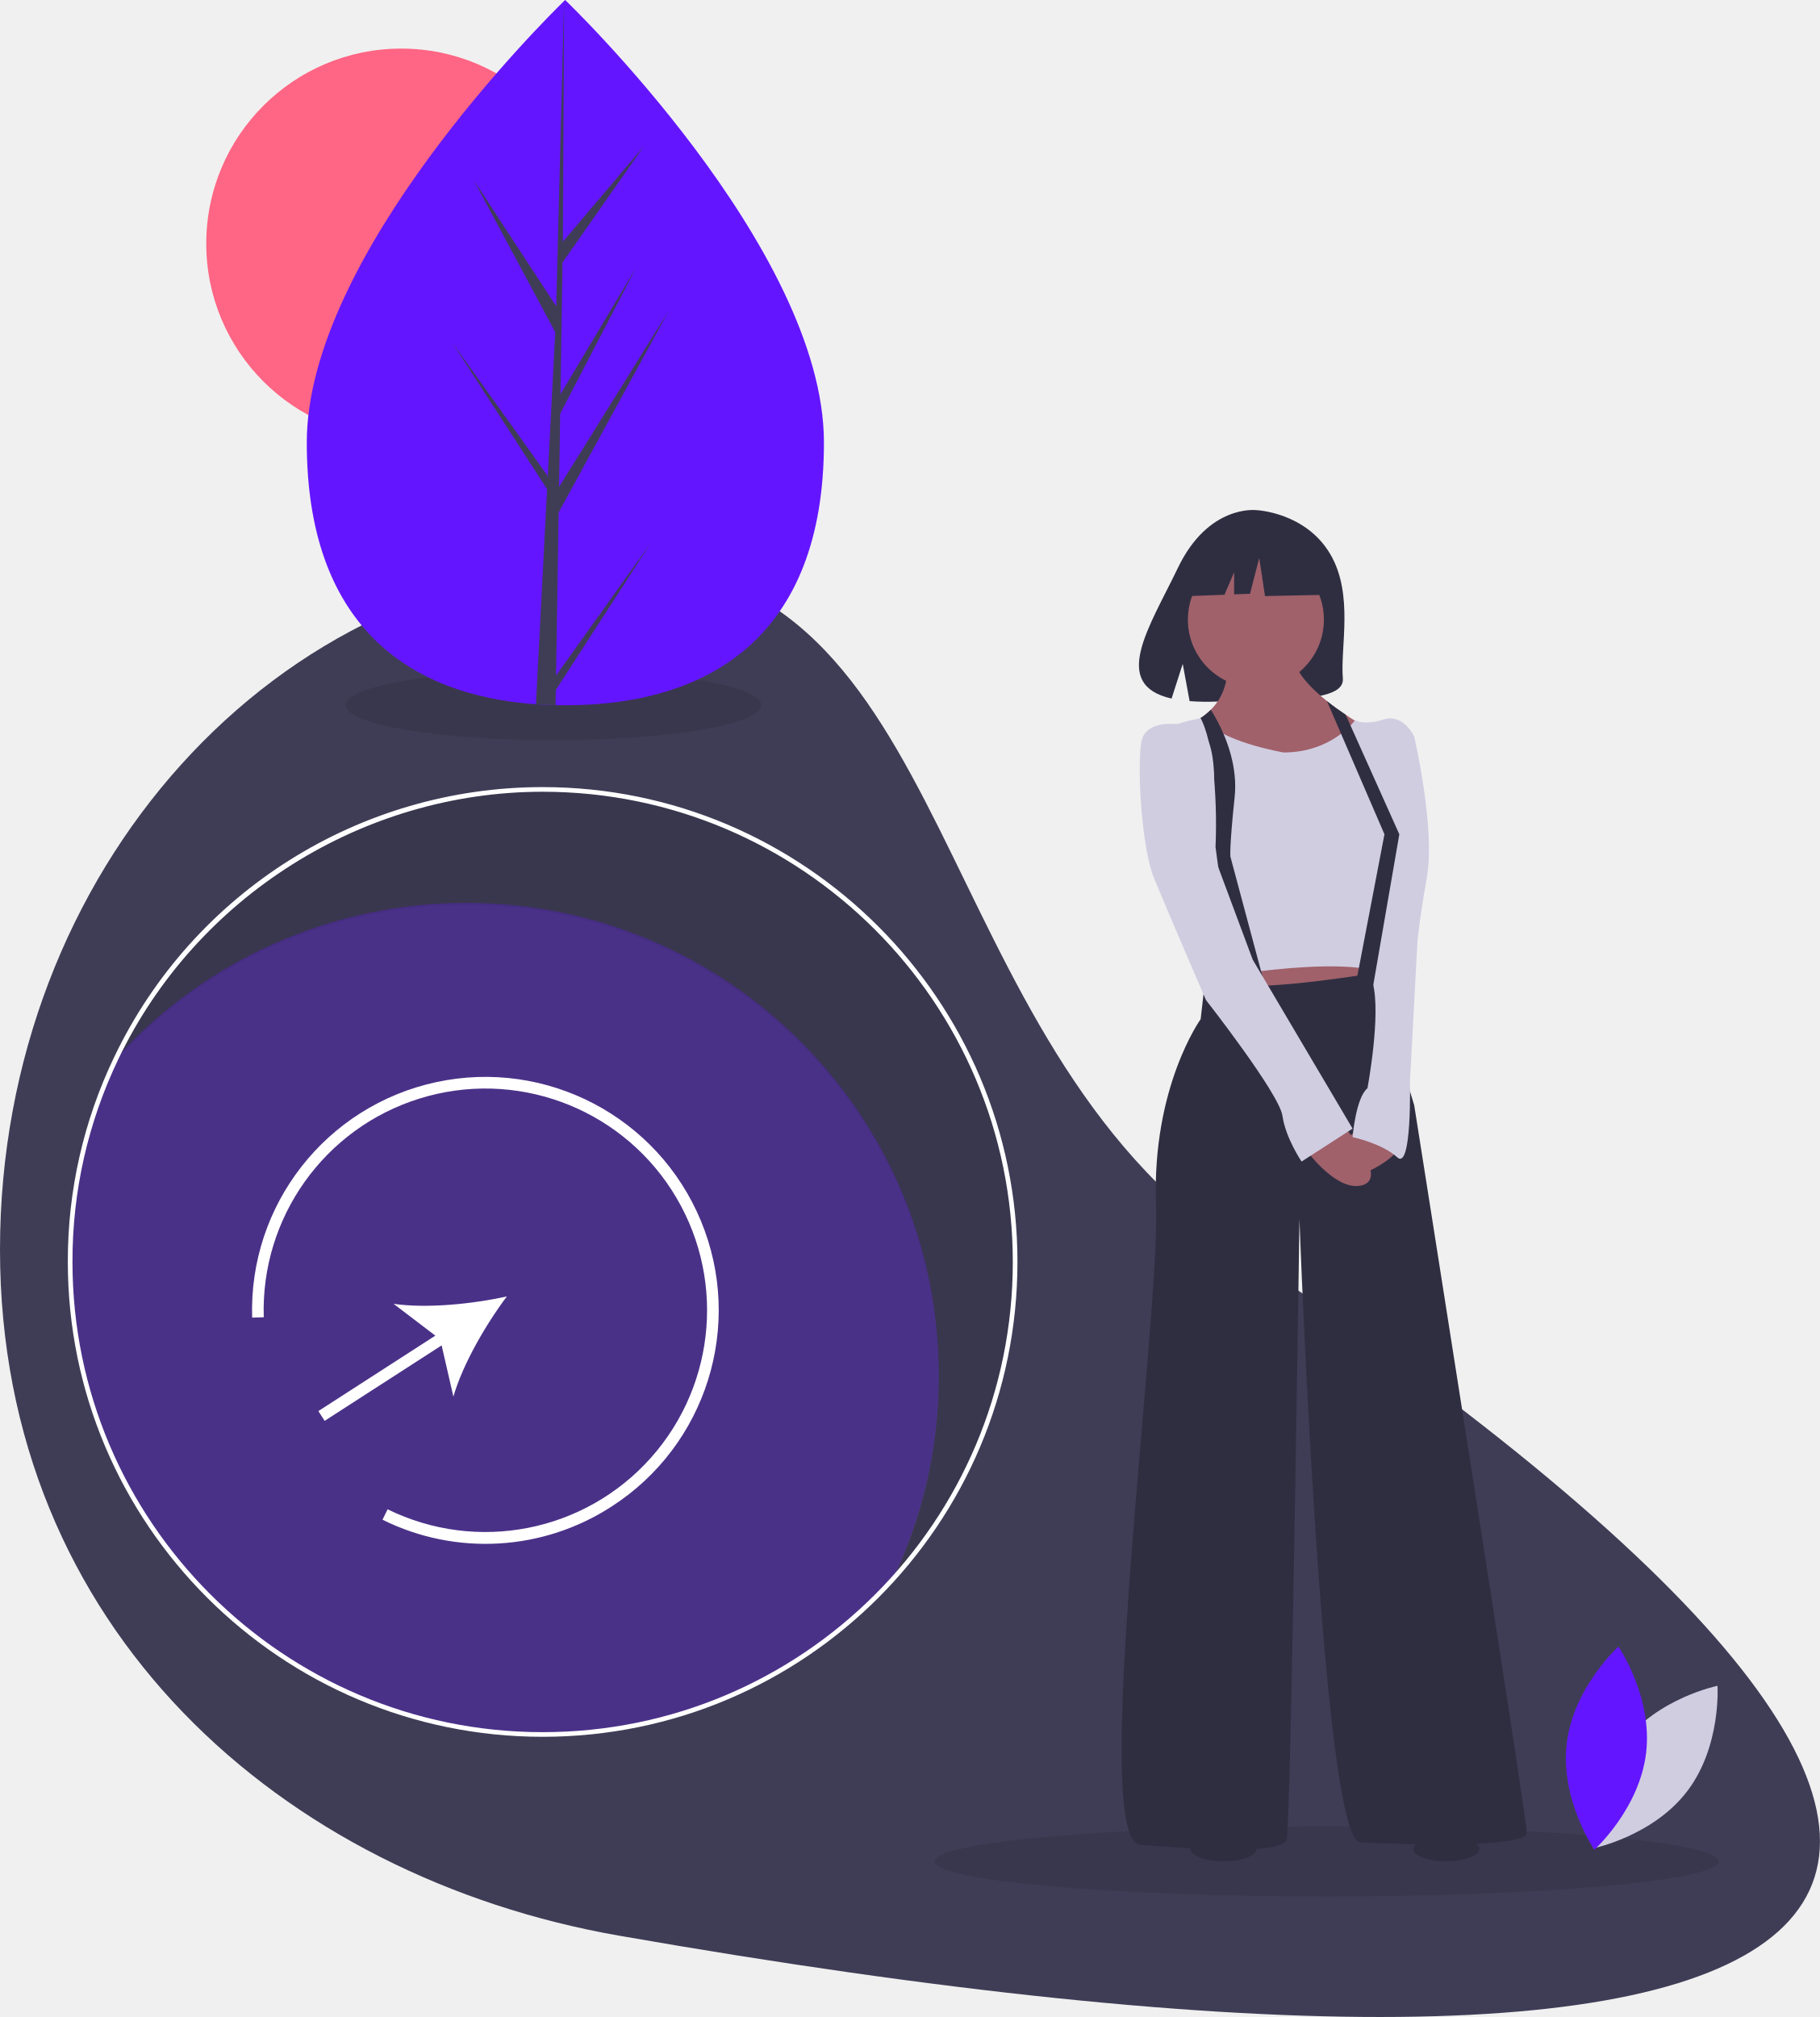
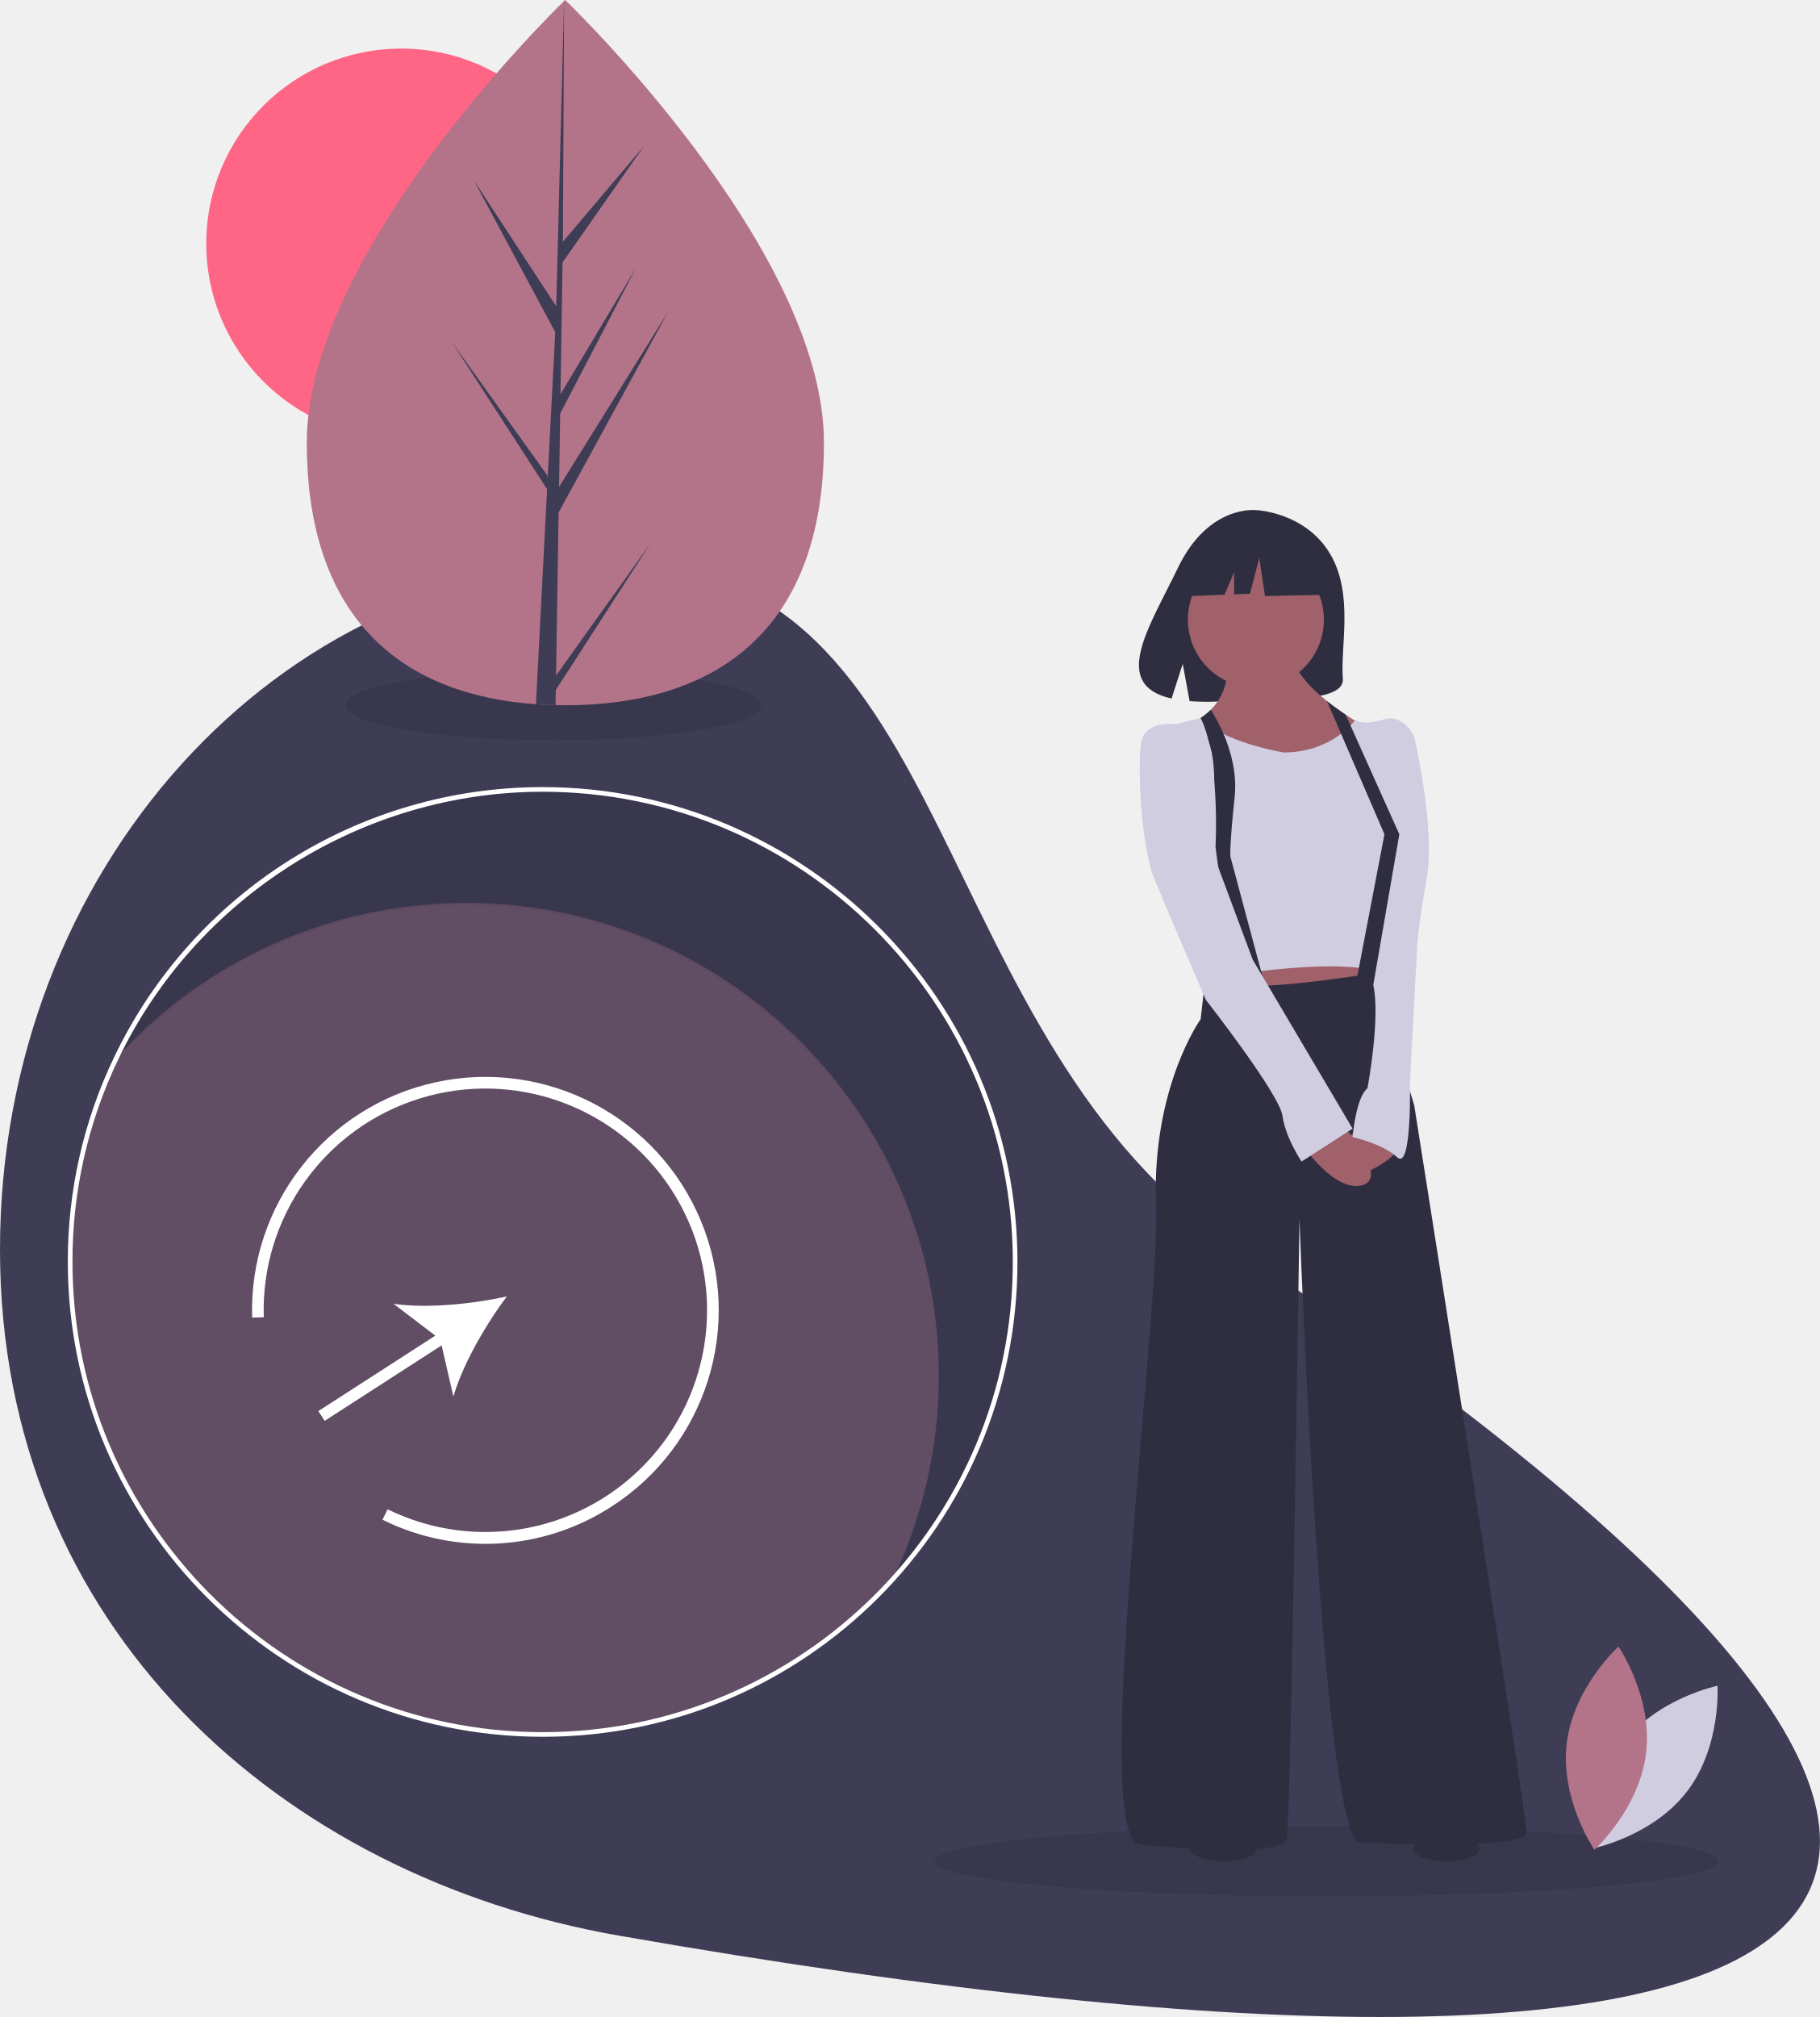
- <svg xmlns="http://www.w3.org/2000/svg" id="b8ea24f2-0d0e-4134-9f6b-a081050070ad" data-name="Layer 1" width="783.928" height="868.734" viewBox="0 0 783.928 868.734">
+ <svg xmlns="http://www.w3.org/2000/svg" data-name="Layer 1" width="783.928" height="868.734" viewBox="0 0 783.928 868.734">
  <path d="M741.277,553.829c427.439,285.996,288.519,392.565-266.62,295.504C329.606,823.973,208.036,717.032,208.036,553.829s119.37-295.504,266.62-295.504S605.636,463.073,741.277,553.829Z" transform="translate(-208.0361 -15.63315)" fill="#3f3d56" />
  <ellipse cx="571.456" cy="801.706" rx="168.859" ry="15.108" opacity="0.1" />
  <ellipse cx="238.428" cy="303.706" rx="89.5" ry="15.108" opacity="0.1" />
  <path d="M441.773,356.532A203.538,203.538,0,0,0,258.143,472.192,203.029,203.029,0,0,1,408.89,405.413c112.398,0,203.52,91.122,203.52,203.52a202.648,202.648,0,0,1-19.89,87.86,202.782,202.782,0,0,0,52.773-136.741C645.293,447.654,554.171,356.532,441.773,356.532Z" transform="translate(-208.0361 -15.63315)" opacity="0.1" />
-   <path d="M612.41,608.044a202.648,202.648,0,0,1-19.89,87.86,203.029,203.029,0,0,1-150.747,66.779c-112.398,0-203.52-91.122-203.52-203.52A202.648,202.648,0,0,1,258.143,471.303,203.029,203.029,0,0,1,408.89,404.524C521.288,404.524,612.41,495.646,612.41,608.044Z" transform="translate(-208.0361 -15.63315)" fill="#6415ff" opacity="0.3" />
+   <path d="M612.41,608.044a202.648,202.648,0,0,1-19.89,87.86,203.029,203.029,0,0,1-150.747,66.779c-112.398,0-203.52-91.122-203.52-203.52A202.648,202.648,0,0,1,258.143,471.303,203.029,203.029,0,0,1,408.89,404.524C521.288,404.524,612.41,495.646,612.41,608.044Z" transform="translate(-208.0361 -15.63315)" fill="#b3748a" opacity="0.3" />
  <path d="M441.773,763.683c-112.773,0-204.521-91.747-204.521-204.52a202.601,202.601,0,0,1,19.988-88.293A204.539,204.539,0,0,1,441.773,354.643c112.773,0,204.52,91.748,204.52,204.521a204.506,204.506,0,0,1-204.52,204.52Zm0-407.04c-77.489,0-149.215,45.176-182.729,115.093a200.605,200.605,0,0,0-19.792,87.428c0,111.67,90.85,202.52,202.521,202.52a202.506,202.506,0,0,0,202.52-202.52C644.293,447.494,553.443,356.643,441.773,356.643Z" transform="translate(-208.0361 -15.63315)" fill="#fff" />
  <path d="M907.392,766.268c-14.782,19.332-13.091,45.458-13.091,45.458s25.656-5.217,40.438-24.548,13.091-45.458,13.091-45.458S922.173,746.936,907.392,766.268Z" transform="translate(-208.0361 -15.63315)" fill="#d0cde1" />
-   <path d="M917.079,770.609c-2.868,24.166-22.286,41.727-22.286,41.727s-14.767-21.619-11.898-45.785,22.286-41.727,22.286-41.727S919.947,746.444,917.079,770.609Z" transform="translate(-208.0361 -15.63315)" fill="#6415ff" />
+   <path d="M917.079,770.609c-2.868,24.166-22.286,41.727-22.286,41.727s-14.767-21.619-11.898-45.785,22.286-41.727,22.286-41.727S919.947,746.444,917.079,770.609Z" transform="translate(-208.0361 -15.63315)" fill="#b3748a" />
  <circle cx="172.828" cy="104.911" r="83.979" fill="#ff6584" />
-   <path d="M562.937,206.166c.041,83.884-49.813,113.194-111.324,113.224q-2.143.001-4.266-.046-4.276-.09-8.463-.386c-55.517-3.904-98.667-34.672-98.705-112.684C340.141,125.541,443.274,23.608,451.009,16.071c.007,0,.007,0,.014-.007.294-.287.444-.431.444-.431S562.897,122.289,562.937,206.166Z" transform="translate(-208.0361 -15.63315)" fill="#6415ff" />
+   <path d="M562.937,206.166c.041,83.884-49.813,113.194-111.324,113.224q-2.143.001-4.266-.046-4.276-.09-8.463-.386c-55.517-3.904-98.667-34.672-98.705-112.684C340.141,125.541,443.274,23.608,451.009,16.071c.007,0,.007,0,.014-.007.294-.287.444-.431.444-.431S562.897,122.289,562.937,206.166Z" transform="translate(-208.0361 -15.63315)" fill="#b3748a" />
  <path d="M447.554,306.56l40.708-56.936-40.807,63.184-.106,6.535q-4.276-.09-8.463-.386l4.348-83.921-.034-.649.075-.123.413-7.93-40.971-63.302L443.807,220.395l.103,1.682,3.285-63.405L412.115,93.254l35.505,54.274,3.388-131.457.013-.437 0.0.431-.524,103.668L485.362,78.617,450.352,128.66l-.895,56.773,32.561-54.498-32.686,62.845-.497,31.569,47.254-75.861-47.434,86.874Z" transform="translate(-208.0361 -15.63315)" fill="#3f3d56" />
  <path d="M780.992,254.227c-10.675-18.037-31.794-18.877-31.794-18.877s-20.579-2.632-33.781,24.839c-12.305,25.605-29.287,50.326-2.734,56.32l4.796-14.928,2.97,16.039a103.895,103.895,0,0,0,11.361.194c28.436-.918,55.517.269,54.645-9.935C785.297,294.313,791.263,271.582,780.992,254.227Z" transform="translate(-208.0361 -15.63315)" fill="#2f2e41" />
  <polygon points="525.862 407.843 528.608 435.301 592.22 428.437 593.593 407.843 525.862 407.843" fill="#a0616a" />
  <path d="M727.034,438.578l-1.831,16.017s-21.052,29.289-19.221,79.63S677.151,808.353,699.118,810.184s61.324,4.576,63.155-2.288,5.492-267.263,5.492-267.263,9.61,267.588,26.086,268.503,71.85,2.746,71.85-4.119S817.189,491.665,817.189,491.665l-7.78-25.628-7.78-31.577s-48.51,8.238-61.782,5.034S727.034,438.578,727.034,438.578Z" transform="translate(-208.0361 -15.63315)" fill="#2f2e41" />
  <circle cx="540.964" cy="266.889" r="29.289" fill="#a0616a" />
  <path d="M800.257,331.032l-5.56,8.091-3.56,5.176-5.981,8.7-29.747,2.288s-7.226-2.334-15.564-5.743c-3.08-1.263-6.315-2.673-9.391-4.169-11.931-5.794-21.505-12.864-10.741-17.546a35.734,35.734,0,0,0,5.487-2.947,27.877,27.877,0,0,0,4.398-3.56,23.989,23.989,0,0,0,6.59-21.409l28.831-4.119c-.838,7.313,6.434,15.29,14.585,21.802,2.677,2.146,5.455,4.128,8.068,5.876C794.522,328.057,800.257,331.032,800.257,331.032Z" transform="translate(-208.0361 -15.63315)" fill="#a0616a" />
  <path d="M760.899,339.727s-28.145-4.805-34.552-14.873c0,0-27.687,3.432-25.399,18.077s25.17,94.732,25.17,94.732,57.205-10.983,78.257-2.746l12.814-102.054s-4.576-10.068-13.272-7.322-12.128.229-12.128.229S781.951,339.727,760.899,339.727Z" transform="translate(-208.0361 -15.63315)" fill="#d0cde1" />
  <path d="M786.527,500.36s19.679,21.967,8.695,25.628-24.255-14.645-24.255-14.645Z" transform="translate(-208.0361 -15.63315)" fill="#a0616a" />
  <path d="M792.934,502.19s-16.017,10.983-10.068,18.306,26.543-6.407,26.543-9.153S792.934,502.19,792.934,502.19Z" transform="translate(-208.0361 -15.63315)" fill="#a0616a" />
  <path d="M753.577,442.697l-13.272,2.288-8.695-64.528a231.696,231.696,0,0,0-1.158-35.083c-.97-7.78-2.59-15.258-5.254-20.493a27.877,27.877,0,0,0,4.398-3.56c3.185,5.048,8.997,15.738,10.247,28.223a45.48,45.48,0,0,1,.005,9.405c-2.288,21.509-1.831,25.628-1.831,25.628Z" transform="translate(-208.0361 -15.63315)" fill="#2f2e41" />
  <path d="M722.915,328.744s-21.509-5.949-23.34,6.865.458,45.764,5.492,58.121S727.491,446.358,727.491,446.358s31.577,40.273,32.95,49.883,8.238,19.679,8.238,19.679L790.646,501.733l-43.018-72.765-18.763-50.341S736.644,332.863,722.915,328.744Z" transform="translate(-208.0361 -15.63315)" fill="#d0cde1" />
  <path d="M807.121,330.574l10.068,2.288s9.153,39.357,5.492,60.409-4.119,28.374-4.119,28.374l-3.203,59.951s.915,38.442-5.492,32.493-19.221-8.695-19.221-8.695,1.373-16.933,6.407-21.052c0,0,5.949-31.577,2.288-45.307S807.121,330.574,807.121,330.574Z" transform="translate(-208.0361 -15.63315)" fill="#d0cde1" />
  <path d="M810.782,374.966,799.112,442.468l-7.093-2.975,12.356-64.528-13.24-30.667-11.533-26.703c2.677,2.146,5.455,4.128,8.068,5.876l7.025,15.651Z" transform="translate(-208.0361 -15.63315)" fill="#2f2e41" />
  <polygon points="568.236 236.855 547.372 225.926 518.559 230.397 512.598 256.726 527.437 256.155 531.583 246.482 531.583 255.996 538.43 255.732 542.404 240.332 544.888 256.726 569.23 256.229 568.236 236.855" fill="#2f2e41" />
  <ellipse cx="527.019" cy="796.374" rx="14.22" ry="5.332" fill="#2f2e41" />
  <ellipse cx="623.003" cy="796.374" rx="14.22" ry="5.332" fill="#2f2e41" />
  <path d="M471.582,664.428a99.804,99.804,0,0,1-98.791,5.755l2.201-4.49A95.5,95.5,0,1,0,321.647,582.983l-4.998.153A100.505,100.505,0,1,1,471.582,664.428Z" transform="translate(-208.0361 -15.63315)" fill="#fff" />
  <path d="M426.354,574.008c-14.785,3.273-34.463,5.267-48.801,3.184l17.999,13.707L345.164,623.398l2.71,4.202,50.389-32.499,5.065,22.054C407.344,603.235,417.277,586.132,426.354,574.008Z" transform="translate(-208.0361 -15.63315)" fill="#fff" />
</svg>
